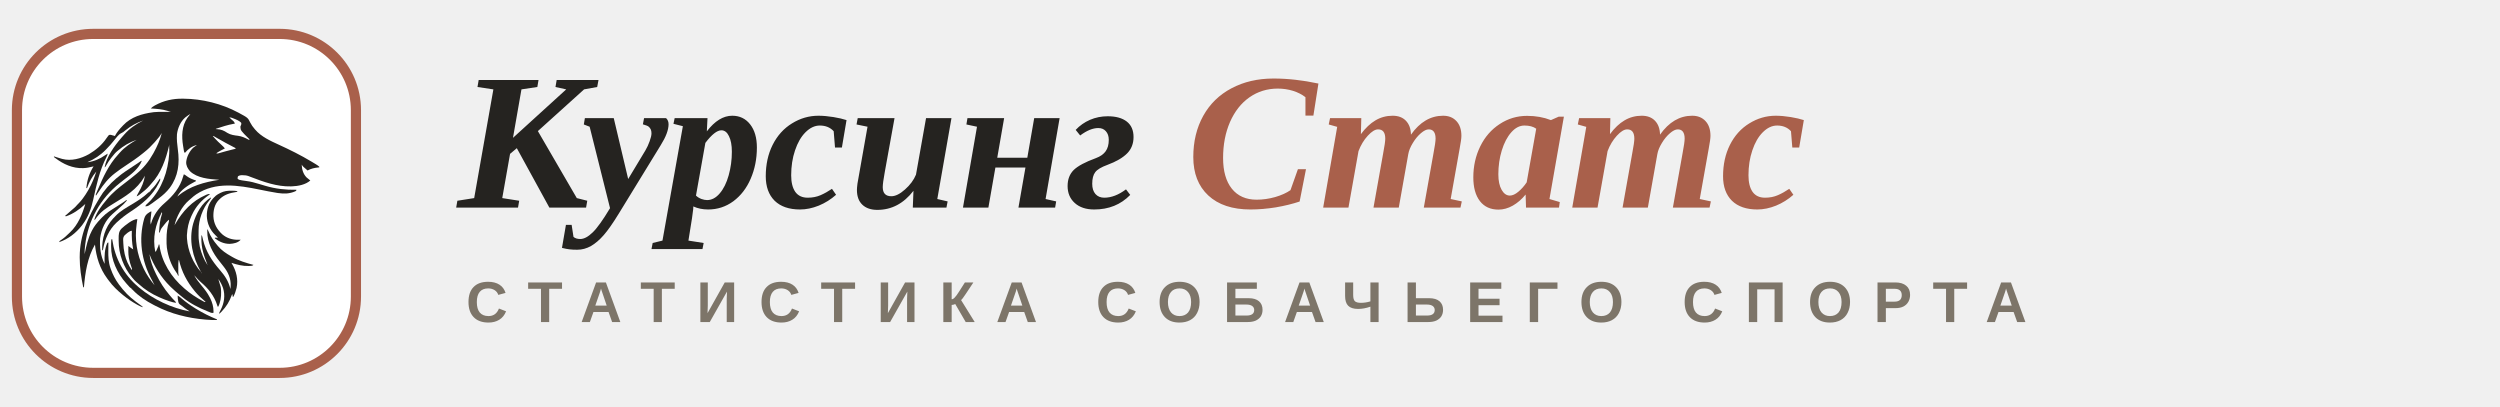
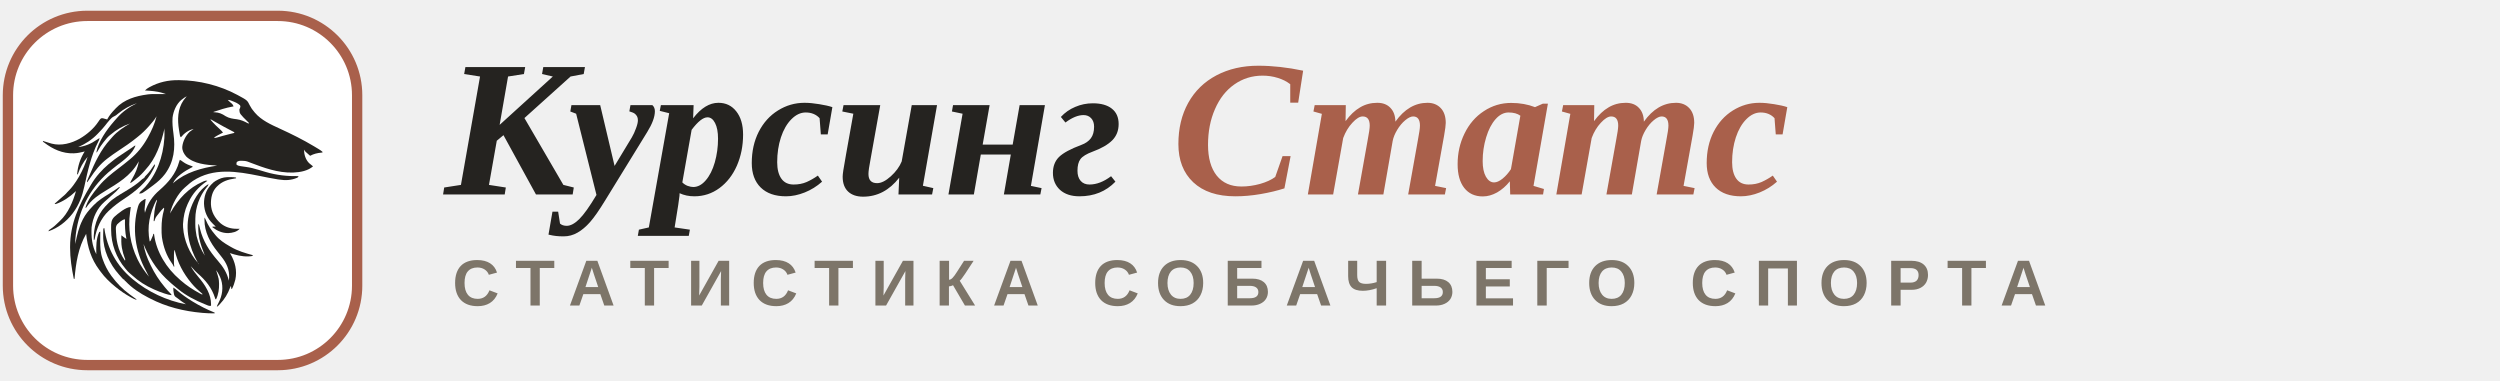
- <svg xmlns="http://www.w3.org/2000/svg" viewBox="0 0 295 48" width="295" height="48" fill="none" role="img" aria-label="Курсинг Статс — статистика собачьего спорта">
-   <g transform="translate(2, 4)">
-     <rect x="0" y="0" width="40" height="40" rx="9" fill="#FFFFFF" stroke="#A9604B" stroke-width="1.2" />
-     <g transform="translate(4, 4) scale(0.04066)">
+ <svg xmlns="http://www.w3.org/2000/svg" viewBox="0 0 315 48" width="315" height="48" fill="none" role="img" aria-label="Курсинг Статс — статистика собачьего спорта">
+   <g transform="translate(1, 2)">
+     <rect x="0" y="0" width="44" height="44" rx="10" fill="#FFFFFF" stroke="#A9604B" stroke-width="1.3" />
+     <g transform="translate(4, 4) scale(0.04574)">
      <g fill="#252320">
        <path d="M0 0 C1.26 0.01 1.26 0.01 2.55 0.01 C56.91 0.34 114.02 14.63 161.94 40.38 C162.62 40.74 163.3 41.1 164 41.48 C189.73 55.38 189.73 55.38 196.75 69.62 C200.14 76.21 204.04 81.8 208.94 87.38 C209.57 88.14 210.21 88.91 210.87 89.7 C228.42 110.42 255.15 122.45 279.34 133.5 C311.65 148.27 343.46 164.08 373.94 182.38 C374.83 182.91 375.72 183.44 376.64 183.99 C379.14 185.49 381.63 186.99 384.12 188.5 C384.85 188.94 385.57 189.37 386.32 189.82 C390.06 192.12 393.67 194.42 396.94 197.38 C396.94 198.03 396.94 198.69 396.94 199.38 C395.84 199.47 394.74 199.57 393.61 199.67 C382.46 200.76 372.87 203.01 362.94 208.38 C349.77 197.12 349.77 197.12 345.94 191.38 C346.49 205.14 350.13 218.4 359.99 228.47 C361.92 230.19 363.89 231.8 365.94 233.38 C366.93 234.18 367.92 234.98 368.94 235.81 C369.6 236.33 370.26 236.84 370.94 237.38 C357.35 249.61 335.76 253.77 317.94 254.38 C316.85 254.43 315.76 254.48 314.63 254.53 C274.02 255.54 235.58 241.57 198.23 227.22 C197.58 226.97 196.93 226.72 196.25 226.47 C194.49 225.79 192.73 225.11 190.97 224.43 C185.63 222.57 180.63 222.17 175 222.12 C174.31 222.1 173.62 222.08 172.91 222.06 C168.18 222.03 164.88 222.73 160.94 225.38 C159.96 228.97 159.96 228.97 159.94 232.38 C163.4 235.55 166.94 236.19 171.44 236.88 C172.15 236.99 172.86 237.11 173.59 237.23 C177.53 237.86 181.46 238.45 185.41 238.94 C197.84 240.51 209.51 243.57 221.48 247.24 C226.75 248.86 232.03 250.42 237.32 251.98 C238.34 252.28 239.37 252.58 240.42 252.9 C270.66 261.8 299.56 264.96 330.94 264.38 C329.94 267.38 329.94 267.38 327.16 268.91 C310.33 276.05 295.16 276.49 277.25 273.82 C276.1 273.65 274.94 273.48 273.75 273.3 C257.02 270.71 240.46 267.23 223.88 263.88 C161.69 251.29 96.33 240.25 39.92 277.61 C34.27 281.45 29.12 285.67 24.14 290.33 C22.27 292.07 20.36 293.66 18.38 295.25 C-0.97 311.79 -17.81 342.55 -23.06 367.38 C-22.19 365.83 -22.19 365.83 -21.3 364.25 C0.1 326.88 28.04 296.7 67.94 279.38 C69.21 278.81 69.21 278.81 70.52 278.24 C74.13 276.76 76.22 276.21 79.94 277.38 C79.07 277.97 78.19 278.56 77.3 279.18 C55.8 294.05 38.8 312.64 27.82 336.47 C27.01 338.22 26.17 339.96 25.32 341.69 C17.65 358.2 13.98 376.28 12.94 394.38 C12.88 395.28 12.82 396.18 12.76 397.11 C12.68 399.56 12.77 401.93 12.94 404.38 C12.98 405.02 13.02 405.66 13.06 406.32 C15.49 441.4 30.48 477.08 53.94 503.38 C53.61 502.8 53.28 502.23 52.94 501.64 C29.18 459.21 17.85 410.65 30.89 362.87 C39.21 333.99 56.17 302.04 82.94 286.38 C82.36 290.28 80.51 292.28 77.94 295.19 C58.38 318.57 46.93 350.96 46.73 381.36 C46.72 382.47 46.72 382.47 46.71 383.6 C46.45 406.16 46.45 406.16 49.94 428.38 C50.23 429.59 50.23 429.59 50.52 430.84 C55.1 449.6 62.21 467.3 72.94 483.38 C72.52 482.3 72.52 482.3 72.1 481.2 C66.58 466.79 61.14 452.5 57.94 437.38 C57.78 436.62 57.62 435.87 57.45 435.1 C54.73 421.86 54.58 408.85 54.94 395.38 C56.87 398.27 57.43 399.9 58.16 403.21 C58.5 404.67 58.5 404.67 58.84 406.16 C59.2 407.72 59.2 407.72 59.56 409.31 C67.78 443.51 85.53 470.85 108.4 497.05 C122.91 513.71 134.18 530.59 138.94 552.38 C142.38 530.2 136.34 510.4 123.31 492.51 C122.53 491.48 121.75 490.44 120.94 489.38 C120.15 488.33 119.37 487.28 118.56 486.21 C115.11 481.64 111.58 477.15 107.95 472.71 C87.76 447.99 71.56 417.74 71.88 384.94 C71.88 383.7 71.89 382.47 71.9 381.19 C71.91 380.26 71.93 379.33 71.94 378.38 C73.49 380.71 74.5 382.53 75.53 385.08 C81.89 400.32 90.2 412.83 100.94 425.38 C101.47 426.03 102 426.68 102.55 427.36 C112.81 439.86 127.01 449.37 140.98 457.27 C142.28 458 143.57 458.74 144.86 459.5 C163.8 470.53 184.87 476.73 205.94 482.38 C202.85 485.46 199.11 485.12 194.94 485.38 C194.1 485.43 193.27 485.48 192.41 485.54 C175.04 486.09 158.27 481.82 141.94 476.38 C142.46 477.23 142.98 478.09 143.51 478.98 C156.3 500.5 162.18 524.56 156.94 549.38 C154.75 557.97 151.96 566.46 147.94 574.38 C147.28 574.71 146.62 575.03 145.94 575.38 C145.79 574.24 145.65 573.11 145.5 571.94 C145.33 568.57 145.33 568.57 143.94 567.38 C143.57 568.39 143.21 569.41 142.84 570.45 C136.19 588.77 127.38 603.13 113.94 617.38 C113.03 618.34 113.03 618.34 112.11 619.33 C110.77 620.72 109.36 622.06 107.94 623.38 C107.28 623.38 106.62 623.38 105.94 623.38 C107.28 619.76 108.95 616.41 110.76 613.01 C121.16 593.25 124.31 571.06 117.69 549.54 C114.41 540.07 109.93 531.39 103.94 523.38 C104.22 524.28 104.22 524.28 104.51 525.2 C111.51 547.68 111.51 547.68 111.94 558.38 C111.98 559.34 112.02 560.31 112.06 561.31 C112.35 575.4 110.33 590.6 103.94 603.38 C103.28 603.38 102.62 603.38 101.94 603.38 C101.41 601.67 101.41 601.67 100.87 599.93 C92.01 571.92 74.88 550.89 52.73 531.95 C47.56 527.42 42.98 522.39 38.52 517.17 C37.05 515.5 35.53 513.93 33.94 512.38 C39.95 523.3 47.05 532.65 55.08 542.16 C64.13 552.96 72.53 563.78 78.94 576.38 C79.49 577.43 80.04 578.48 80.61 579.57 C86.27 590.99 90.2 604.48 90 617.31 C89.99 618.08 89.98 618.86 89.97 619.65 C89.96 620.51 89.96 620.51 89.94 621.38 C84.58 623.16 79.38 619.77 74.31 617.75 C73.69 617.5 73.07 617.26 72.43 617 C46.77 606.79 20.89 593.33 -0.47 575.69 C-2.25 574.22 -4.06 572.79 -5.87 571.36 C-15.38 563.82 -24.33 555.8 -33.06 547.38 C-34.28 546.2 -34.28 546.2 -35.53 545 C-62.25 518.74 -82.35 486.06 -96.06 451.38 C-92.9 471.32 -86 490.33 -77.06 508.38 C-76.63 509.27 -76.2 510.16 -75.75 511.08 C-65.58 531.95 -53.05 551.62 -38.06 569.38 C-37.52 570.01 -36.99 570.65 -36.43 571.31 C-29.32 579.74 -29.32 579.74 -21.68 587.69 C-19.06 590.38 -19.06 590.38 -19.06 592.38 C-25.12 591.73 -30.65 590.12 -36.44 588.25 C-37.41 587.94 -38.39 587.62 -39.39 587.3 C-48.16 584.42 -56.64 581.13 -65.06 577.38 C-65.91 577 -66.76 576.63 -67.64 576.25 C-89.5 566.67 -109.78 553.83 -127.38 537.62 C-129.75 535.44 -132.12 533.33 -134.65 531.33 C-138.27 528.4 -141.08 524.93 -144.06 521.38 C-144.75 520.57 -145.45 519.77 -146.16 518.94 C-171.14 489.34 -185.25 451.38 -185.25 412.65 C-185.25 410.51 -185.27 408.38 -185.29 406.24 C-185.34 394.4 -185.29 385.51 -176.64 376.73 C-166.95 367.88 -144.5 349.38 -131.06 349.38 C-131.65 354.28 -132.33 359.17 -133.06 364.06 C-139.3 408.29 -132.34 452.21 -113.06 492.38 C-112.73 493.06 -112.41 493.75 -112.07 494.46 C-103.89 511.4 -92.96 526.86 -81.06 541.38 C-83.75 535.92 -86.44 530.48 -89.37 525.16 C-119.08 470.92 -128.05 407.96 -111.17 348.26 C-108.6 339.51 -105.1 335.4 -97.38 330.56 C-96.42 329.96 -95.47 329.35 -94.49 328.73 C-92.06 327.38 -92.06 327.38 -90.06 327.38 C-90.21 328.49 -90.35 329.6 -90.5 330.75 C-91.11 335.64 -91.63 340.53 -92.12 345.44 C-92.22 346.3 -92.31 347.16 -92.4 348.04 C-93.47 356.8 -93.47 356.8 -92.06 365.38 C-91.79 364.41 -91.53 363.44 -91.25 362.44 C-84.37 338.52 -70.92 319.38 -52.12 303.16 C-27.16 281.49 -6.92 257.81 1.94 225.38 C2.59 223.37 3.26 221.37 3.94 219.38 C7.28 220.89 9.93 222.86 12.81 225.12 C20.77 231 29.56 234.34 38.94 237.38 C38.94 238.03 38.94 238.69 38.94 239.38 C37.85 239.92 36.76 240.47 35.64 241.03 C18.36 249.83 -6.91 265.55 -15.06 284.38 C-14.41 283.78 -13.75 283.19 -13.07 282.57 C20.32 253.48 64.11 241.95 106.94 235.38 C106.33 235.34 105.71 235.3 105.08 235.25 C77.55 233.4 42.7 230.78 21.58 210.32 C14.96 202.47 10.36 194.32 10.7 183.87 C12.16 168.57 20.04 153.12 30.94 142.38 C34.48 139.5 38.12 136.87 41.94 134.38 C27.23 137.79 16.46 146.02 6.94 157.38 C4.26 154.7 4.29 152.73 3.68 149 C3.47 147.71 3.25 146.41 3.03 145.07 C2.87 144.05 2.87 144.05 2.71 143.01 C2.38 140.98 2.04 138.94 1.71 136.91 C-2.85 109.23 -2.38 79.49 14.23 55.51 C17.01 51.7 19.93 48.01 22.94 44.38 C18.47 46.47 14.82 49.37 10.94 52.38 C9.48 53.43 9.48 53.43 8 54.5 C-5.77 66.33 -13.97 85.73 -16.06 103.38 C-17.02 118.04 -15.59 132.43 -13.57 146.93 C-7.95 187.52 -11.98 224.83 -36.81 258.5 C-46.04 270.66 -56.84 280.32 -69.06 289.38 C-69.71 289.86 -70.35 290.34 -71.02 290.84 C-99.85 312.38 -99.85 312.38 -108.06 312.38 C-106.48 308.15 -103.3 305.7 -100 302.81 C-94.03 297.44 -88.92 291.78 -84.06 285.38 C-83.64 284.83 -83.21 284.29 -82.77 283.72 C-51.45 243.55 -37.84 191.27 -38.04 140.87 C-38.04 140.05 -38.04 139.22 -38.04 138.38 C-38.05 136.38 -38.06 134.38 -38.06 132.38 C-38.28 133.33 -38.5 134.28 -38.73 135.27 C-48.18 175.9 -61.97 216.06 -91 247.16 C-92.84 249.14 -94.58 251.17 -96.31 253.25 C-104.01 262.02 -112.96 269.47 -122.19 276.56 C-122.92 277.13 -123.66 277.69 -124.41 278.27 C-129.67 282.24 -129.67 282.24 -133.06 283.38 C-131.57 279.3 -129.59 275.73 -127.38 272 C-118.57 256.83 -111.5 240.88 -109.06 223.38 C-109.56 224.28 -110.06 225.19 -110.57 226.12 C-131.51 263.88 -166.98 284.11 -202.61 305.94 C-211.01 311.09 -219.3 316.29 -227.06 322.38 C-227.61 322.8 -228.15 323.22 -228.71 323.66 C-238.86 331.69 -246.88 340.6 -254.06 351.38 C-254.72 351.38 -255.38 351.38 -256.06 351.38 C-249.91 330.38 -235 310.87 -221.06 294.38 C-220.19 293.31 -219.31 292.23 -218.44 291.16 C-203.31 272.83 -184.71 258.08 -165.87 243.75 C-155.46 235.81 -145.11 227.78 -135.06 219.38 C-134.28 218.73 -134.28 218.73 -133.47 218.07 C-113.39 201.64 -97.63 182.06 -85.06 159.38 C-84.6 158.54 -84.14 157.71 -83.66 156.86 C-73.59 138.6 -65.09 119.67 -60.06 99.38 C-60.61 100.32 -60.61 100.32 -61.17 101.29 C-66.3 109.77 -72.49 116.99 -79.06 124.38 C-79.84 125.26 -80.61 126.15 -81.41 127.07 C-90.56 137.42 -100.21 146.82 -111.06 155.38 C-112.19 156.3 -113.32 157.22 -114.45 158.14 C-131.23 171.82 -149.06 183.82 -167.12 195.71 C-175.65 201.34 -183.96 207.13 -192.06 213.38 C-193.3 214.3 -194.53 215.22 -195.77 216.13 C-215.27 231 -229.39 249 -242.73 269.36 C-245.42 273.43 -248.23 277.41 -251.06 281.38 C-252.06 279.38 -252.06 279.38 -251.19 276.75 C-250.72 275.64 -250.25 274.53 -249.77 273.38 C-249.52 272.77 -249.26 272.16 -249 271.54 C-248.16 269.52 -247.3 267.51 -246.44 265.5 C-246.14 264.81 -245.85 264.12 -245.55 263.41 C-230.33 227.55 -213.88 191.59 -187.17 162.67 C-185.3 160.63 -183.52 158.55 -181.75 156.44 C-168.16 141 -150.8 129.5 -133.06 119.38 C-153.38 126.42 -170.61 136.39 -187.06 150.38 C-188.13 151.24 -188.13 151.24 -189.21 152.11 C-194.98 156.89 -199.46 162.5 -204.06 168.38 C-204.87 169.37 -205.67 170.36 -206.5 171.38 C-211.97 178.21 -216.56 185.27 -220.84 192.9 C-223.87 198.28 -223.87 198.28 -226.06 199.38 C-220.71 169.2 -197.67 137.03 -178.06 114.38 C-177.39 113.58 -176.71 112.79 -176.01 111.97 C-174.38 110.08 -172.73 108.23 -171.06 106.38 C-170.38 105.59 -169.7 104.8 -169 104 C-153.76 86.64 -134.77 73.45 -114.06 63.38 C-133.04 69.81 -149.45 78.82 -165.06 91.38 C-166.73 92.71 -168.39 94.04 -170.06 95.38 C-170.66 95.87 -171.26 96.37 -171.88 96.88 C-173.87 98.24 -175.73 99.16 -177.92 100.16 C-182.31 102.31 -185.17 105.11 -188.38 108.75 C-189.21 109.67 -189.21 109.67 -190.06 110.61 C-194.21 115.25 -198.04 120.11 -201.83 125.05 C-206.93 131.64 -212.62 137.66 -218.41 143.66 C-219.92 145.22 -221.41 146.8 -222.91 148.38 C-238.11 164.1 -256.07 175.7 -276.06 184.38 C-257.4 182.4 -239.85 174.9 -224.58 164.14 C-222.13 162.43 -219.64 160.88 -217.06 159.38 C-217.67 163.47 -219.03 166.44 -221 170.06 C-240.5 207.72 -249.98 251.31 -258.96 292.48 C-264.78 319.14 -273.54 343.42 -290.06 365.38 C-290.77 366.32 -291.47 367.27 -292.2 368.25 C-309.4 390.27 -331.53 407.33 -358.06 416.38 C-356.71 412.33 -354.74 411.62 -351.19 409.31 C-343.55 404.23 -336.99 398.31 -330.5 391.81 C-329.04 390.35 -327.55 388.91 -326.03 387.52 C-303.52 366.52 -290.18 334.44 -282.06 305.38 C-282.72 306.03 -283.38 306.68 -284.05 307.36 C-298.91 321.61 -318.41 334.84 -338.06 341.38 C-339.05 341.05 -340.04 340.71 -341.06 340.38 C-339.72 339.23 -339.72 339.23 -338.35 338.07 C-331.88 332.54 -325.46 326.98 -319.17 321.26 C-317.44 319.71 -315.69 318.25 -313.88 316.81 C-310.96 314.28 -308.54 311.59 -306.07 308.63 C-304.35 306.7 -302.58 304.92 -300.73 303.11 C-297.06 299.46 -293.87 295.56 -290.75 291.44 C-289.91 290.33 -289.91 290.33 -289.05 289.2 C-283.57 281.87 -278.63 274.3 -274.06 266.38 C-273.66 265.68 -273.26 264.98 -272.84 264.26 C-263.35 247.59 -255.91 229.63 -250.06 211.38 C-262.15 225.38 -271.01 241.92 -277.06 259.38 C-277.72 259.38 -278.38 259.38 -279.06 259.38 C-276.87 236.07 -270.55 216.28 -258.06 196.38 C-259.16 196.65 -260.26 196.93 -261.39 197.21 C-269.61 199.24 -277.57 201.07 -286.06 201.38 C-286.93 201.43 -287.8 201.48 -288.7 201.53 C-318.61 202.53 -345.75 190.19 -369.06 172.38 C-369.85 171.83 -370.63 171.28 -371.44 170.71 C-371.98 170.27 -372.51 169.83 -373.06 169.38 C-373.06 168.72 -373.06 168.06 -373.06 167.38 C-371.93 167.77 -370.79 168.16 -369.62 168.56 C-364.88 170.14 -360.1 171.58 -355.31 173 C-354.58 173.22 -353.85 173.44 -353.09 173.66 C-352.39 173.87 -351.68 174.08 -350.95 174.29 C-350.32 174.47 -349.7 174.66 -349.05 174.85 C-322.75 181.8 -294.55 173.96 -271.48 161.04 C-251.91 149.55 -233.27 133.74 -220.65 114.77 C-214.49 105.74 -214.49 105.74 -210.45 104.71 C-207.79 104.95 -205.59 105.5 -203.06 106.38 C-201.69 106.73 -200.31 107.08 -198.94 107.44 C-197.99 107.75 -197.04 108.06 -196.06 108.38 C-195.83 107.85 -195.59 107.33 -195.35 106.79 C-190.16 97.05 -182.65 88.29 -175.06 80.38 C-173.72 78.92 -173.72 78.92 -172.36 77.45 C-149.46 53.08 -117.34 43.6 -85.06 39.38 C-83.86 39.21 -83.86 39.21 -82.63 39.05 C-72.92 37.97 -63.13 38.27 -53.38 38.31 C-51.5 38.32 -49.62 38.32 -47.74 38.33 C-43.18 38.34 -38.62 38.35 -34.06 38.38 C-36.56 37.57 -39.06 36.77 -41.57 35.98 C-42.26 35.76 -42.96 35.53 -43.68 35.3 C-59.39 30.33 -75.71 29.47 -92.06 28.38 C-88.71 24.89 -85.21 22.46 -81 20.12 C-80.3 19.74 -79.61 19.35 -78.89 18.95 C-54.11 5.48 -28.09 -0.28 0 0 Z M135.94 54.38 C139.73 58.29 143.76 61.82 147.95 65.31 C150.11 67.56 150.98 69.43 151.94 72.38 C150.28 72.65 150.28 72.65 148.58 72.93 C130.88 76.08 113.96 81.68 96.94 87.38 C96.94 87.7 96.94 88.03 96.94 88.38 C98.28 88.41 98.28 88.41 99.65 88.45 C112.21 89.04 119.99 92.44 130.37 99.38 C139.9 105.1 150.34 106.41 161.18 107.71 C172.15 109.19 181.3 113.32 190.98 118.55 C191.62 118.83 192.27 119.1 192.94 119.38 C193.6 119.05 194.26 118.72 194.94 118.38 C194.37 117.82 193.8 117.26 193.21 116.69 C168.67 92.43 168.67 92.43 167.94 81.38 C168.56 79.2 169.31 77.26 170.31 75.23 C171.13 72.8 170.97 71.73 169.94 69.38 C163.69 63.52 155.84 60.35 147.94 57.38 C147.15 57.05 146.35 56.73 145.54 56.4 C142.08 55.02 139.72 54.38 135.94 54.38 Z M87.94 108.38 C92.33 113.63 96.95 118.54 101.81 123.38 C102.82 124.38 102.82 124.38 103.84 125.41 C107.17 128.74 110.55 131.94 114.13 135 C117.48 137.88 120.22 140.9 122.94 144.38 C122.12 144.8 122.12 144.8 121.29 145.23 C118.79 146.52 116.3 147.82 113.81 149.12 C112.96 149.57 112.1 150.01 111.22 150.47 C106.6 152.88 102.2 155.38 97.94 158.38 C101.62 159.6 103.03 159 106.73 157.93 C107.91 157.6 109.09 157.27 110.3 156.92 C111.56 156.56 112.82 156.19 114.12 155.81 C116.75 155.07 119.37 154.33 121.99 153.59 C122.65 153.4 123.32 153.22 124 153.02 C130.55 151.18 137.14 149.51 143.75 147.88 C144.78 147.62 145.81 147.37 146.87 147.1 C149.23 146.52 151.58 145.95 153.94 145.38 C153.94 144.72 153.94 144.06 153.94 143.38 C153.24 143.02 152.54 142.66 151.82 142.3 C134.11 133.23 116.69 123.77 99.47 113.79 C98.81 113.4 98.15 113.02 97.47 112.63 C95.77 111.65 94.08 110.66 92.39 109.67 C90.1 108.22 90.1 108.22 87.94 108.38 Z M-60.06 329.38 C-79 366.41 -87.01 402.89 -79.06 444.38 C-76.49 443.09 -76.27 442.02 -75.12 439.41 C-74.59 438.21 -74.59 438.21 -74.04 436.99 C-73.68 436.15 -73.31 435.3 -72.94 434.44 C-72.38 433.18 -72.38 433.18 -71.81 431.9 C-69.81 427.78 -69.81 427.78 -69.06 423.38 C-68.4 423.38 -67.74 423.38 -67.06 423.38 C-66.95 424.42 -66.95 424.42 -66.84 425.48 C-60.62 473.58 -32.49 518.26 3.94 549.38 C4.86 550.2 5.79 551.02 6.74 551.87 C22.3 565.6 39.95 577 58.12 586.94 C58.77 587.3 59.42 587.66 60.09 588.03 C61.67 588.87 63.3 589.63 64.94 590.38 C65.6 590.05 66.26 589.71 66.94 589.38 C66.03 588.61 65.13 587.85 64.19 587.07 C54.4 578.79 45.16 570.25 36.94 560.38 C36.29 559.6 36.29 559.6 35.63 558.81 C13.51 532.13 -2.47 502.35 -10.06 468.38 C-10.39 468.38 -10.72 468.38 -11.06 468.38 C-11.97 473.02 -12.21 477.51 -12.2 482.22 C-12.2 483.32 -12.2 483.32 -12.2 484.45 C-12.2 485.99 -12.2 487.54 -12.19 489.08 C-12.19 491.43 -12.19 493.79 -12.2 496.14 C-12.2 497.65 -12.2 499.15 -12.2 500.66 C-12.2 501.71 -12.2 501.71 -12.2 502.78 C-12.18 506.44 -11.93 509.82 -11.06 513.38 C-11.72 513.38 -12.38 513.38 -13.06 513.38 C-13.33 512.65 -13.59 511.92 -13.86 511.16 C-15.08 508.34 -16.49 506.2 -18.31 503.74 C-33.03 483.13 -41.21 459.22 -45.06 434.38 C-45.17 433.71 -45.27 433.05 -45.38 432.37 C-46.4 424.67 -46.31 416.88 -46.31 409.12 C-46.31 408.37 -46.31 407.62 -46.32 406.84 C-46.3 389.82 -44.36 373.83 -39.73 357.43 C-38.78 354.35 -38.78 354.35 -40.06 351.38 C-45.05 356.14 -49.46 361.13 -53.62 366.62 C-54.19 367.37 -54.75 368.11 -55.33 368.87 C-62.65 377.85 -62.65 377.85 -66.06 388.38 C-66.72 388.38 -67.38 388.38 -68.06 388.38 C-67 370.02 -65.7 351.61 -59.48 334.15 C-58.85 332.15 -58.85 332.15 -60.06 329.38 Z M-25.06 369.38 C-24.06 371.38 -24.06 371.38 -24.06 371.38 Z M-168.76 397.4 C-172.93 402.8 -172.35 408.25 -171.94 414.81 C-171.89 416.15 -171.84 417.5 -171.8 418.84 C-171.4 429.16 -170.36 439.3 -168.06 449.38 C-167.91 450.1 -167.75 450.82 -167.59 451.57 C-163.95 468.09 -156.76 483.54 -147.06 497.38 C-145.77 493.5 -146.65 492.45 -148.25 488.75 C-151.43 480.8 -153.38 472.76 -155.06 464.38 C-155.29 463.26 -155.52 462.14 -155.75 460.99 C-157.67 449.87 -157.25 438.62 -157.06 427.38 C-155.8 428.33 -155.8 428.33 -154.51 429.31 C-153.4 430.14 -152.29 430.98 -151.19 431.81 C-150.63 432.23 -150.08 432.65 -149.5 433.09 C-146.41 435.43 -146.41 435.43 -143.06 437.38 C-143.18 436.77 -143.3 436.16 -143.43 435.54 C-146.85 417.91 -147.56 401.28 -147.06 383.38 C-154.26 383.38 -163.74 392.75 -168.76 397.4 Z M-98.06 446.38 C-97.06 449.38 -97.06 449.38 -97.06 449.38 Z M73.94 484.38 C74.94 486.38 74.94 486.38 74.94 486.38 Z M74.94 486.38 C75.94 488.38 75.94 488.38 75.94 488.38 Z M-146.06 497.38 C-145.06 499.38 -145.06 499.38 -145.06 499.38 Z M54.94 504.38 C55.27 505.37 55.6 506.36 55.94 507.38 C55.94 506.38 55.94 505.39 55.94 504.38 C55.61 504.38 55.28 504.38 54.94 504.38 Z M101.94 520.38 C102.94 522.38 102.94 522.38 102.94 522.38 Z " fill="#252320" transform="translate(382.0625,89.625)" />
        <path d="M0 0 C-8.5 22.49 -31.55 39.76 -50.15 53.61 C-54.18 56.64 -58.08 59.82 -62 63 C-62.82 63.65 -63.64 64.29 -64.48 64.96 C-120.63 109.72 -155.48 172.12 -164.31 243.25 C-164.4 243.95 -164.49 244.65 -164.58 245.37 C-165.64 253.93 -166.25 262.36 -166 271 C-165.82 270.14 -165.65 269.28 -165.47 268.4 C-160.96 246.52 -156.25 225.03 -146 205 C-145.55 204.1 -145.11 203.19 -144.64 202.26 C-138.09 189.57 -129.37 178.72 -119.47 168.52 C-118.08 167.08 -116.72 165.62 -115.36 164.16 C-102.99 151.22 -88.12 142.04 -72.96 132.7 C-67.49 129.32 -62.1 125.83 -56.75 122.25 C-56.02 121.76 -55.29 121.27 -54.53 120.77 C-51.29 118.59 -48.09 116.39 -45 114 C-44.34 114.33 -43.68 114.66 -43 115 C-49.81 122.97 -56.8 129.9 -64.96 136.47 C-68.9 139.75 -72.64 143.2 -76.37 146.7 C-79.22 149.37 -82.11 151.95 -85.12 154.44 C-105.9 172.54 -117.55 198.05 -121 225 C-122.4 250.61 -119.94 275.86 -108 299 C-108.02 298.21 -108.03 297.42 -108.05 296.61 C-108.39 276.59 -108.57 256.61 -100 238 C-99.01 237.67 -98.02 237.34 -97 237 C-97.02 238.23 -97.03 239.46 -97.05 240.72 C-97.1 245.38 -97.14 250.04 -97.16 254.7 C-97.18 256.7 -97.2 258.7 -97.23 260.69 C-97.45 277.85 -96.8 295.12 -90.94 311.44 C-90.64 312.29 -90.34 313.14 -90.04 314.02 C-84.37 329.79 -76.93 344.5 -67 358 C-66.58 358.57 -66.16 359.14 -65.73 359.73 C-52.03 378.36 -35.68 395.34 -17 409 C-16.2 409.59 -15.39 410.18 -14.56 410.79 C-13.7 411.42 -12.83 412.06 -11.94 412.71 C-11.07 413.35 -10.2 413.99 -9.31 414.65 C-7.59 415.91 -5.86 417.16 -4.13 418.41 C-2.96 419.26 -2.96 419.26 -1.76 420.13 C-0.71 420.89 -0.71 420.89 0.36 421.66 C2 423 2 423 3 425 C-2.51 423.42 -7.27 420.88 -12.25 418.12 C-13.13 417.64 -14 417.16 -14.9 416.66 C-28.7 408.91 -41.73 399.98 -54 390 C-54.53 389.57 -55.07 389.14 -55.62 388.69 C-70.41 376.66 -84.47 363.24 -95.69 347.79 C-97.08 345.9 -98.49 344.03 -99.91 342.16 C-122.18 312.31 -132.16 279.59 -136 243 C-157.89 281.08 -164.29 323.87 -168 367 C-168.66 367 -169.32 367 -170 367 C-175.86 338.46 -180.23 310.17 -180.25 280.94 C-180.25 280.21 -180.25 279.47 -180.25 278.72 C-180.16 215.06 -155.98 163.78 -124 110 C-123.48 109.12 -122.96 108.24 -122.43 107.34 C-119.53 102.44 -116.53 97.68 -113.19 93.06 C-112.55 92.17 -112.55 92.17 -111.89 91.26 C-96.99 70.79 -79.43 54.37 -59.31 39.12 C-58.71 38.67 -58.12 38.21 -57.5 37.74 C-51.19 33 -44.6 28.68 -38.02 24.34 C-34.71 22.15 -31.41 19.95 -28.11 17.75 C-26.81 16.89 -25.51 16.02 -24.21 15.16 C-23.25 14.52 -23.25 14.52 -22.27 13.87 C-20.95 12.98 -19.62 12.1 -18.3 11.22 C-16.34 9.92 -14.38 8.62 -12.43 7.32 C-11.84 6.93 -11.25 6.54 -10.64 6.13 C-8.28 4.56 -5.96 2.97 -3.72 1.23 C-2 0 -2 0 0 0 Z " fill="#252320" transform="translate(264,270)" />
        <path d="M0 0 C0.33 0 0.66 0 1 0 C1.09 0.66 1.19 1.32 1.29 1.99 C9.25 56.31 34.6 103.2 77 139 C77.85 139.72 78.69 140.45 79.57 141.19 C120.61 175.54 173.38 200.27 226 210 C224.55 209.06 224.55 209.06 223.07 208.09 C216.2 203.59 209.43 199.08 203.15 193.76 C201.09 191.98 201.09 191.98 198.94 190.77 C195.27 188.41 193.91 186.22 192.91 182.02 C191.72 176.06 190.79 170.09 191 164 C195.01 166.23 198.38 168.93 201.81 171.94 C214.42 182.77 227.86 192.28 242 201 C242.84 201.52 243.68 202.03 244.54 202.57 C263.93 214.45 283.91 224.5 305 233 C305 233.66 305 234.32 305 235 C294.1 235.16 283.36 234.78 272.5 233.81 C271.75 233.75 271.01 233.68 270.24 233.61 C220.15 229.17 171.62 217.28 126.87 193.97 C125.01 193.01 123.14 192.06 121.28 191.11 C99.52 179.94 77.21 165.13 60.34 147.31 C59.01 145.88 59.01 145.88 57 145 C57 144.34 57 143.68 57 143 C56.41 142.74 55.81 142.48 55.2 142.22 C52.81 140.89 51.55 139.6 49.81 137.5 C47.2 134.4 44.52 131.4 41.75 128.44 C15.63 99.31 -2.34 60.58 -2.12 21.06 C-2.12 20.19 -2.12 19.32 -2.12 18.41 C-2 2 -2 2 0 0 Z " fill="#252320" transform="translate(177,497)" />
        <path d="M0 0 C1.15 0.01 2.3 0.01 3.48 0.02 C8.34 0.06 12.87 0.17 17.62 1.25 C17.62 1.91 17.62 2.57 17.62 3.25 C16.46 3.42 15.3 3.59 14.11 3.77 C-4.53 6.61 -20.8 11.49 -34.38 25.25 C-35.02 25.89 -35.67 26.53 -36.34 27.18 C-48.55 40.03 -51.97 57.51 -51.64 74.64 C-50.74 95.72 -41.08 112.56 -25.87 126.55 C-12.71 137.75 2.98 142.52 20.06 142.31 C21.16 142.31 21.16 142.31 22.28 142.3 C24.06 142.29 25.84 142.27 27.62 142.25 C19.34 151.19 7.82 153.48 -3.88 154.21 C-20.43 154.4 -34.37 148.04 -47.38 138.25 C-47.38 137.59 -47.38 136.93 -47.38 136.25 C-44.4 136.25 -41.44 136.25 -38.38 136.25 C-40.79 133.81 -43.21 131.4 -45.73 129.07 C-61.49 114.21 -69.99 94.82 -70.73 73.19 C-70.93 54.33 -65.34 36.15 -52.38 22.25 C-51.53 21.34 -50.68 20.44 -49.81 19.5 C-49.01 18.76 -48.2 18.01 -47.38 17.25 C-46.45 16.32 -45.52 15.39 -44.56 14.44 C-40.91 11.35 -36.86 9.22 -32.62 7.06 C-31.98 6.73 -31.34 6.4 -30.68 6.05 C-20.61 1.1 -11.15 -0.2 0 0 Z " fill="#252320" transform="translate(523.375,356.75)" />
        <path d="M0 0 C1.45 4.35 -0.59 7.1 -2.5 11 C-2.87 11.77 -3.24 12.54 -3.63 13.33 C-21.42 49.54 -52.46 74.73 -85.52 96.37 C-99.59 105.62 -112.63 115.53 -125 127 C-126 127.9 -126 127.9 -127.02 128.82 C-147.99 148.55 -160.57 177.2 -165.32 205.18 C-165.55 206.11 -165.77 207.04 -166 208 C-166.66 208.33 -167.32 208.66 -168 209 C-169.26 175.6 -159.33 141.54 -136.44 116.62 C-134.64 114.73 -132.82 112.87 -131 111 C-130.28 110.22 -129.57 109.45 -128.83 108.64 C-115.63 94.66 -97.99 85.03 -81.68 75.18 C-65.14 65.16 -48.68 54.98 -34.71 41.48 C-33 40 -33 40 -31 40 C-31 39.34 -31 38.68 -31 38 C-30.34 38 -29.68 38 -29 38 C-28.74 37.41 -28.48 36.82 -28.22 36.21 C-26.9 33.82 -25.51 32.41 -23.5 30.56 C-15.25 22.51 -8.76 12.89 -2.5 3.27 C-1 1 -1 1 0 0 Z " fill="#252320" transform="translate(317,321)" />
        <path d="M0 0 C0.33 0 0.66 0 1 0 C1.85 6.57 2.13 12.95 2.06 19.56 C2.06 20.48 2.05 21.39 2.05 22.33 C2.04 24.55 2.02 26.78 2 29 C1.67 29 1.34 29 1 29 C0.94 28.02 0.88 27.05 0.82 26.04 C0.73 24.77 0.65 23.5 0.56 22.19 C0.48 20.92 0.4 19.66 0.32 18.36 C0.13 15.01 0.13 15.01 -1 12 C-1.09 10.13 -1.13 8.25 -1.12 6.38 C-1.13 5.39 -1.13 4.41 -1.13 3.4 C-1 1 -1 1 0 0 Z " fill="#252320" transform="translate(344,207)" />
        <path d="M0 0 C-1.88 3.88 -1.88 3.88 -3 5 C-2.71 7.01 -2.38 9.01 -2 11 C-2.99 11.5 -2.99 11.5 -4 12 C-5.14 7.73 -6 4.44 -6 0 C-2.25 -1.12 -2.25 -1.12 0 0 Z " fill="#252320" transform="translate(286,522)" />
      </g>
    </g>
  </g>
-   <g transform="translate(54, 0)">
-     <text x="0" y="24.5" font-family="'Playfair Display', Georgia, 'Times New Roman', serif" font-size="23" font-style="italic">
+   <g transform="translate(56, 0)">
+     <text x="0" y="24.5" font-family="'Playfair Display', Georgia, 'Times New Roman', serif" font-size="24.5" font-style="italic">
      <tspan fill="#252320" font-weight="600">Курсинг </tspan>
      <tspan fill="#A9604B" font-weight="600">Статс</tspan>
    </text>
-     <text x="1" y="38" font-family="'Montserrat', -apple-system, BlinkMacSystemFont, 'Segoe UI', Arial, sans-serif" font-size="6.8" font-weight="600" fill="#7D7569" letter-spacing="2.5">
+     <text x="1" y="38.5" font-family="'Montserrat', -apple-system, BlinkMacSystemFont, 'Segoe UI', Arial, sans-serif" font-size="8.2" font-weight="600" fill="#7D7569" letter-spacing="2.2">
      СТАТИСТИКА СОБАЧЬЕГО СПОРТА
    </text>
  </g>
</svg>
